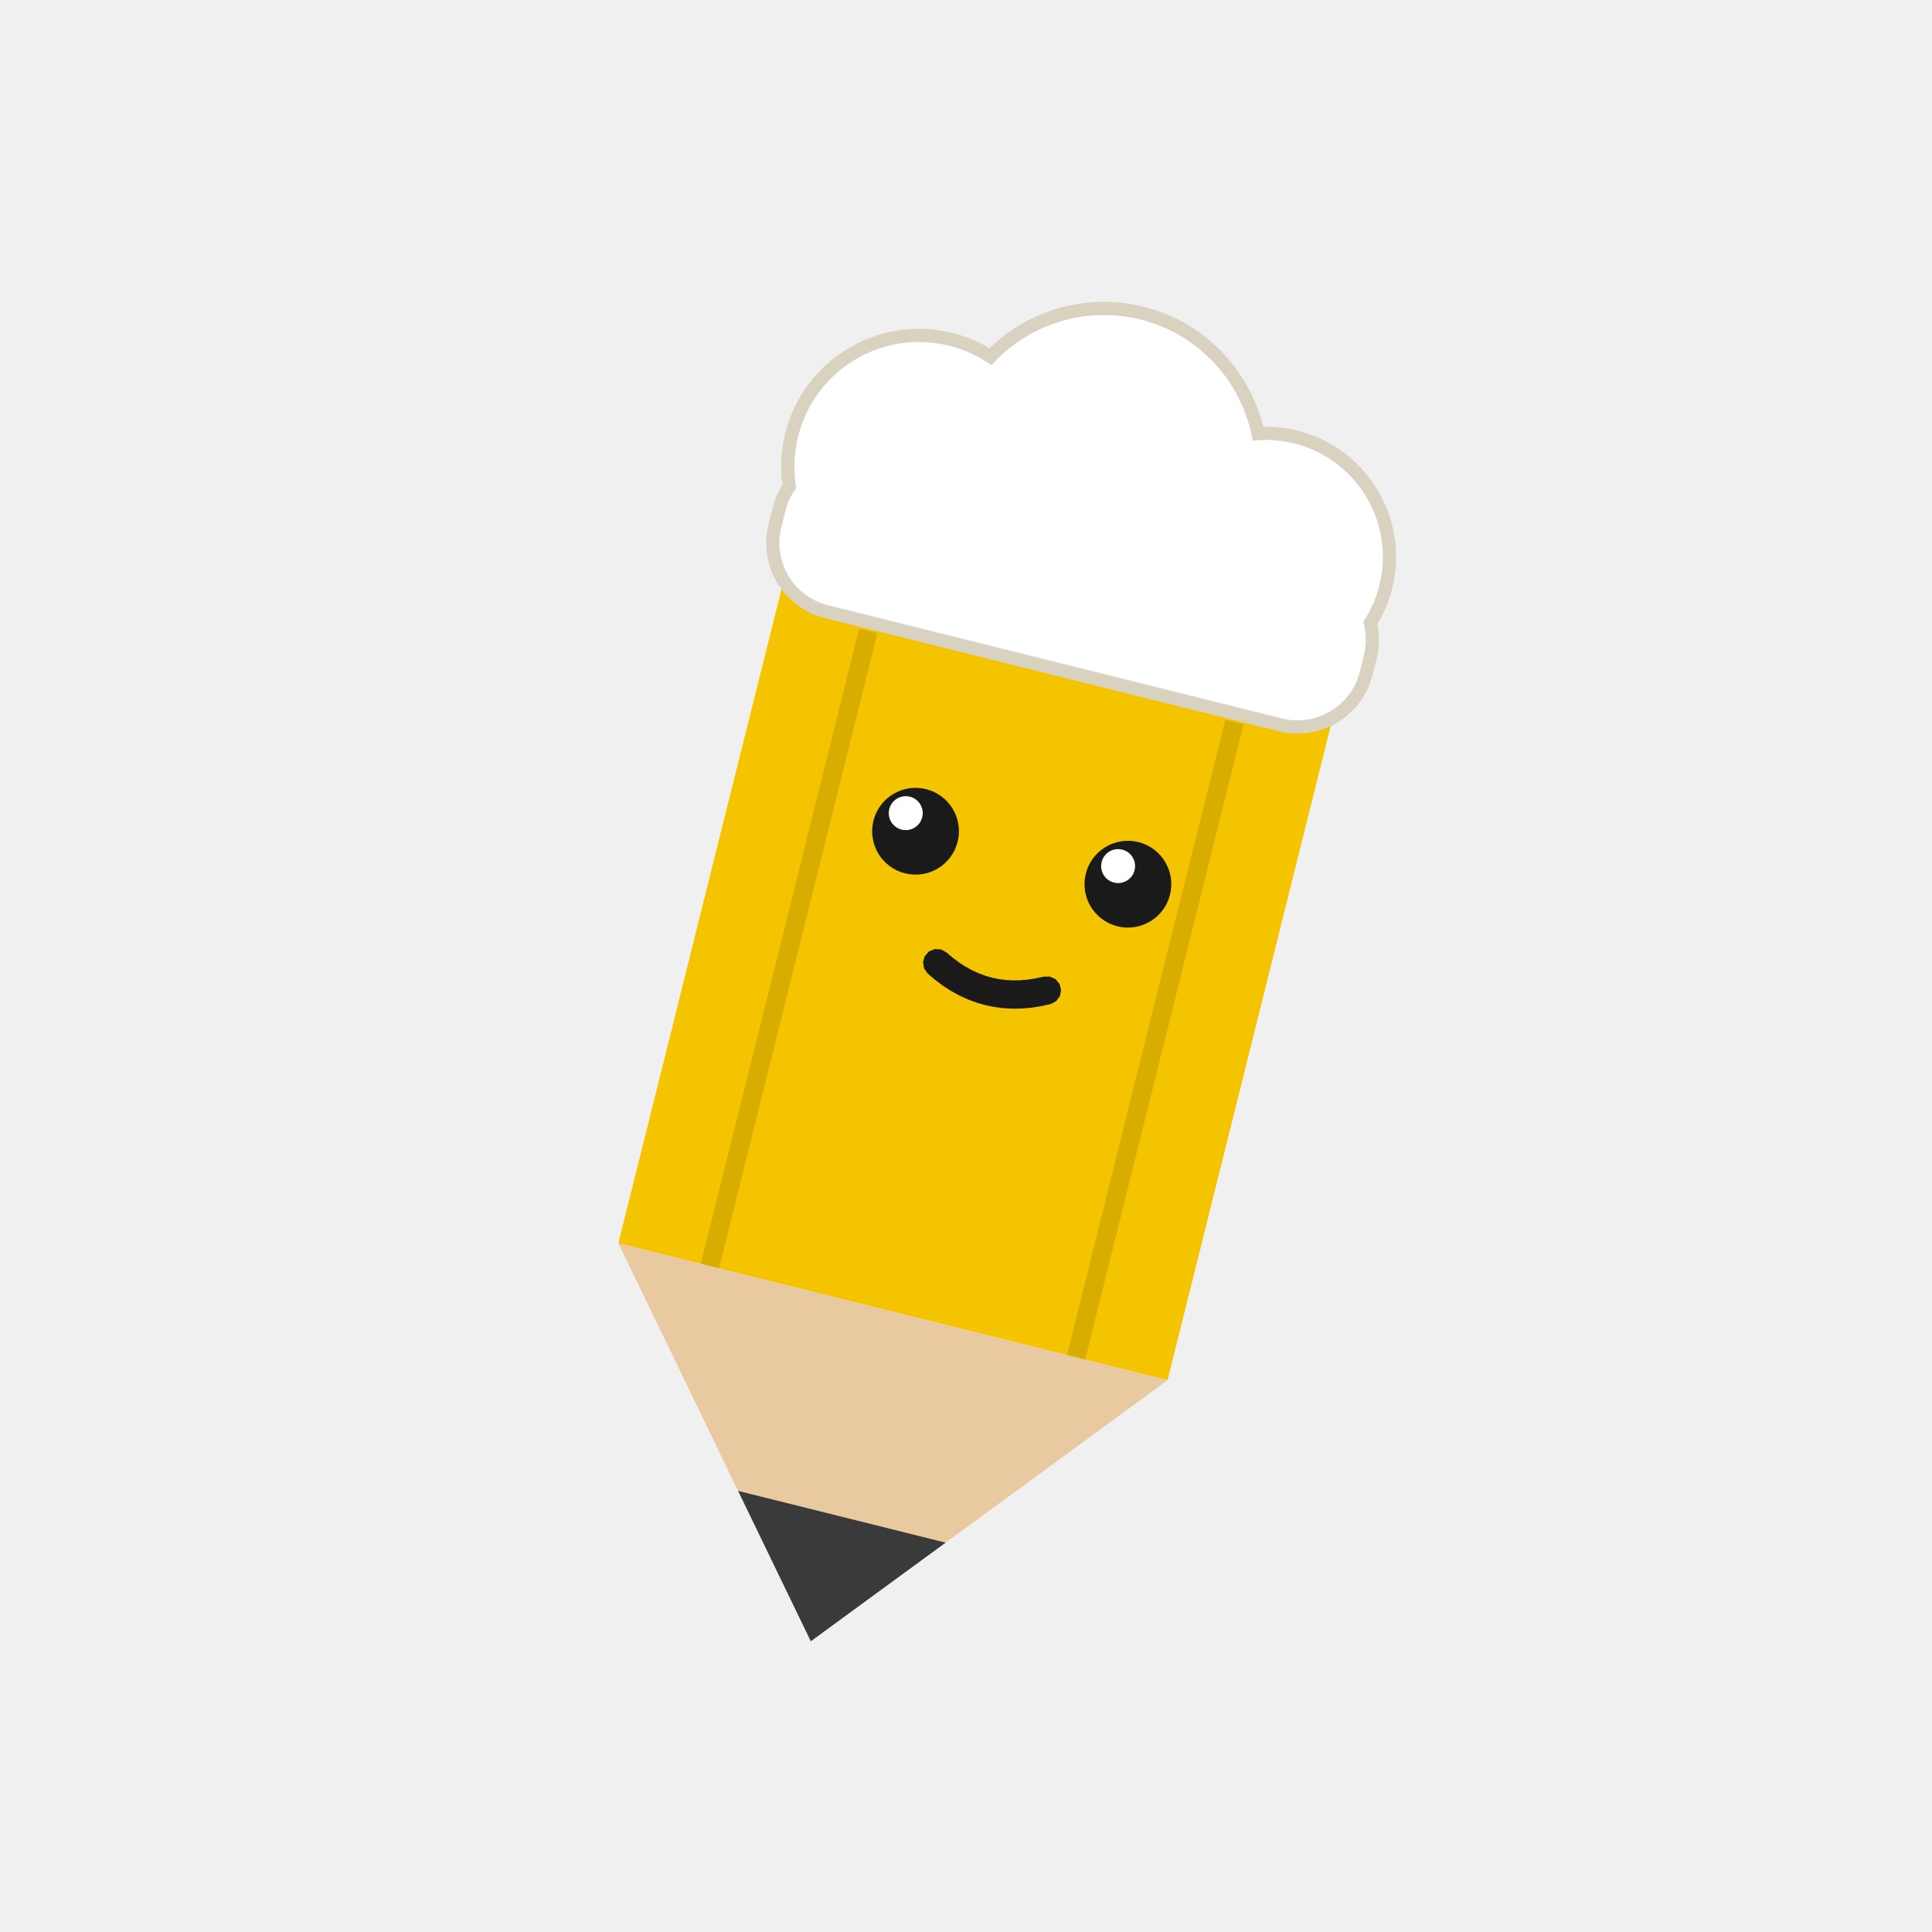
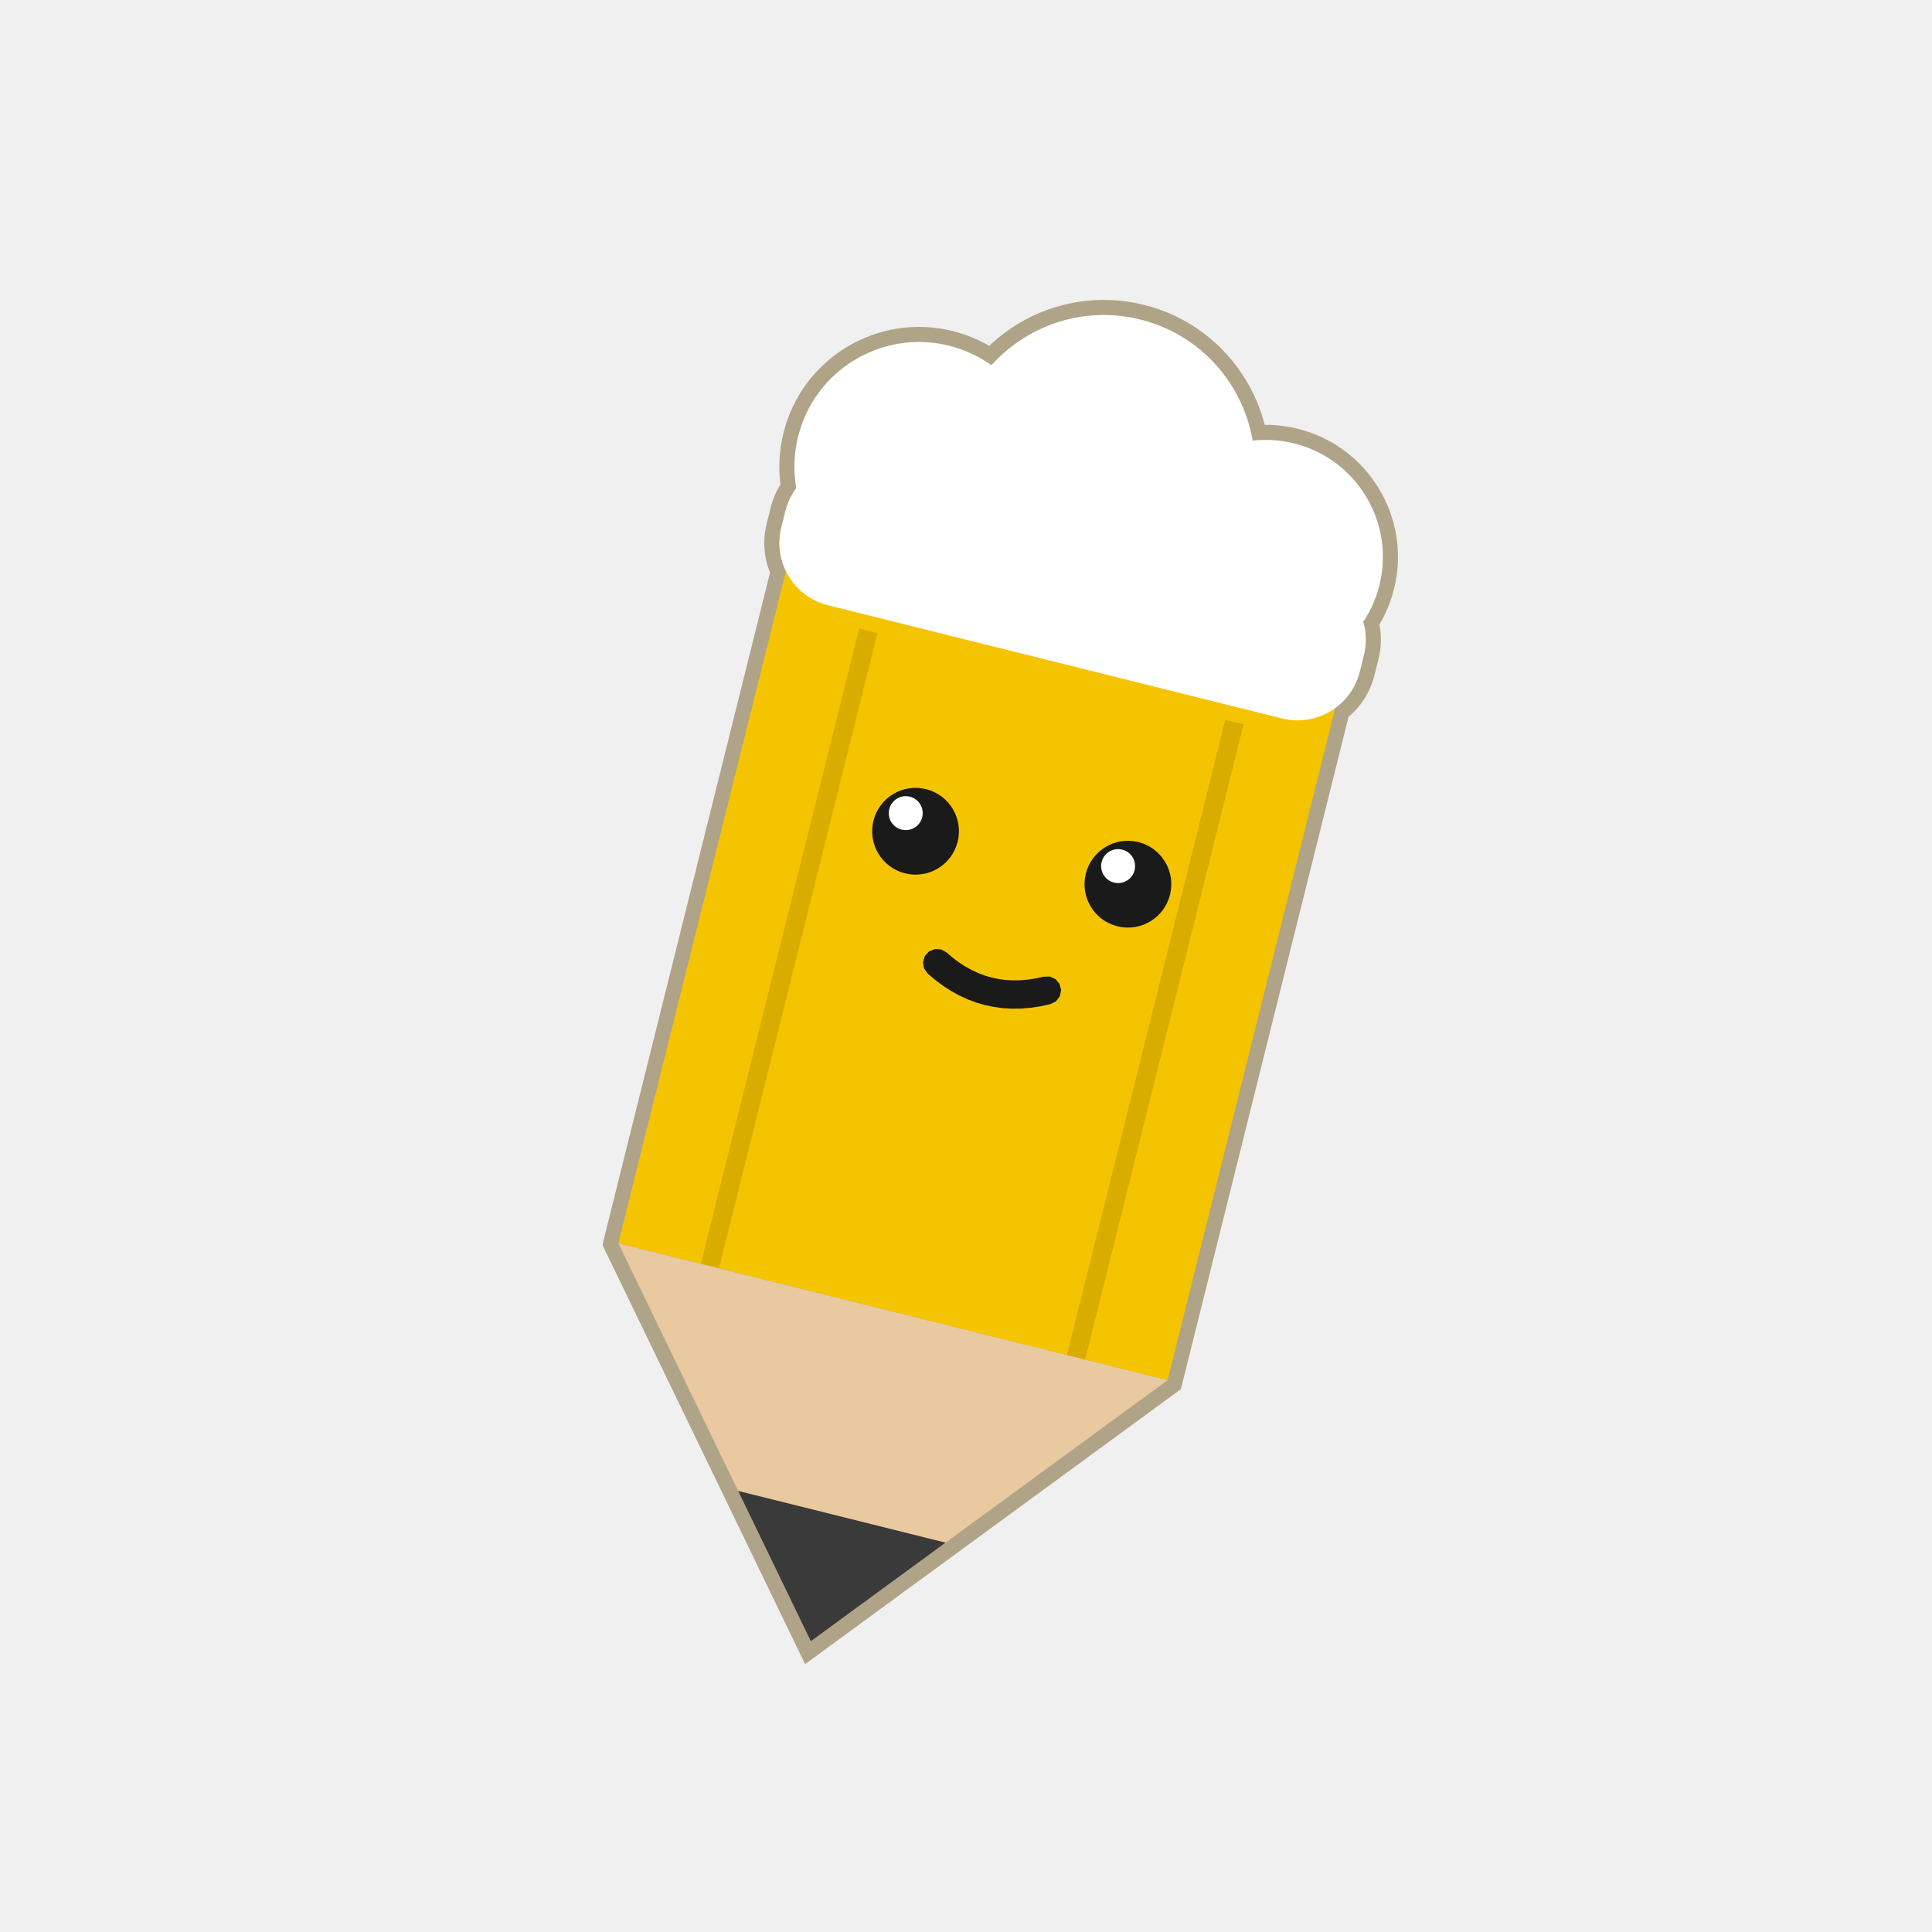
<svg xmlns="http://www.w3.org/2000/svg" viewBox="0 0 1024 1024">
+   <path d="M413.85 280.55 L720.46 357 L625.9 736.28 L426.72 882.03 L319.29 659.83 Z" fill="#B0A488" />
+   <path d="M459.42 238.32 L700.05 298.32 C722.56 303.93 736.26 326.72 730.65 349.23 L728.47 357.96 C722.86 380.47 700.06 394.16 677.56 388.55 L436.92 328.56 C414.42 322.94 400.72 300.15 406.33 277.64 L408.51 268.91 C414.12 246.4 436.91 232.71 459.42 238.32 Z" fill="#B0A488" />
+   <path d="M558.88 265.18 C548.99 304.83 508.83 328.96 469.17 319.08 C429.52 309.19 405.39 269.03 415.27 229.37 C425.16 189.72 465.32 165.59 504.98 175.47 C544.63 185.36 568.77 225.52 558.88 265.18 Z" fill="#B0A488" />
+   <path d="M670.45 268.26 C658.69 315.42 610.93 344.11 563.77 332.36 C516.61 320.6 487.92 272.84 499.67 225.68 C511.43 178.52 559.19 149.83 606.35 161.58 C653.51 173.34 682.2 221.1 670.45 268.26 Z" fill="#B0A488" />
+   <path d="M738.87 312.12 C729.52 349.63 691.53 372.45 654.01 363.1 C616.5 353.75 593.68 315.76 603.03 278.25 C612.38 240.73 650.37 217.91 687.88 227.26 C725.39 236.61 748.22 274.6 738.87 312.12 Z" fill="#B0A488" />
  <path d="M419.68 290.25 L710.77 362.82 L618.84 731.54 L327.75 658.96 Z" fill="#F5C400" />
  <path d="M455.36 333.15 L465.06 335.57 L381.11 672.26 L371.41 669.85 Z" fill="#D9AD00" />
  <path d="M649.42 381.54 L659.12 383.96 L575.17 720.65 L565.47 718.23 Z" fill="#D9AD00" />
  <path d="M327.75 658.96 L618.84 731.54 L429.75 869.9 Z" fill="#E8C9A0" />
  <path d="M391.21 790.21 L501.18 817.63 L429.75 869.9 Z" fill="#3A3A3A" />
-   <path d="M459.18 239.29 L699.81 299.29 C721.78 304.76 735.15 327.02 729.68 348.99 L727.5 357.72 C722.02 379.69 699.77 393.06 677.8 387.58 L437.16 327.59 C415.19 322.11 401.82 299.86 407.3 277.89 L409.48 269.15 C414.96 247.18 437.21 233.81 459.18 239.29 Z" fill="#D9D2C0" />
-   <path d="M557.91 264.94 C548.15 304.05 508.54 327.86 469.42 318.11 C430.3 308.35 406.49 268.73 416.24 229.61 C426 190.5 465.62 166.69 504.74 176.44 C543.86 186.2 567.66 225.82 557.91 264.94 Z" fill="#D9D2C0" />
-   <path d="M669.48 268.02 C657.85 314.64 610.63 343.01 564.01 331.39 C517.39 319.76 489.02 272.55 500.64 225.92 C512.27 179.3 559.49 150.93 606.11 162.55 C652.73 174.18 681.1 221.4 669.48 268.02 Z" fill="#D9D2C0" />
-   <path d="M737.9 311.87 C728.68 348.85 691.23 371.35 654.26 362.13 C617.28 352.91 594.78 315.46 604 278.49 C613.22 241.51 650.67 219.01 687.64 228.23 C724.62 237.45 747.12 274.9 737.9 311.87 Z" fill="#D9D2C0" />
  <path d="M457.49 246.08 L698.12 306.08 C716.34 310.62 727.43 329.07 722.88 347.29 L720.71 356.03 C716.16 374.25 697.71 385.33 679.49 380.79 L438.86 320.79 C420.64 316.25 409.55 297.8 414.09 279.58 L416.27 270.85 C420.81 252.63 439.27 241.54 457.49 246.08 Z" fill="#FFFFFF" />
  <path d="M551.12 263.24 C542.3 298.61 506.48 320.13 471.11 311.31 C435.74 302.5 414.22 266.68 423.04 231.31 C431.85 195.94 467.67 174.42 503.04 183.24 C538.41 192.05 559.93 227.87 551.12 263.24 Z" fill="#FFFFFF" />
  <path d="M662.68 266.32 C652 309.19 608.58 335.28 565.71 324.59 C522.84 313.91 496.75 270.49 507.44 227.62 C518.13 184.75 561.54 158.66 604.41 169.35 C647.28 180.04 673.37 223.45 662.68 266.32 Z" fill="#FFFFFF" />
  <path d="M731.11 310.18 C722.82 343.4 689.17 363.62 655.95 355.34 C622.72 347.06 602.51 313.41 610.79 280.18 C619.07 246.96 652.72 226.74 685.95 235.02 C719.17 243.31 739.39 276.96 731.11 310.18 Z" fill="#FFFFFF" />
  <path d="M507.57 446.14 C504.5 458.47 492.02 465.97 479.69 462.89 C467.37 459.82 459.87 447.34 462.94 435.01 C466.01 422.69 478.5 415.19 490.82 418.26 C503.15 421.33 510.65 433.82 507.57 446.14 Z" fill="#1A1A1A" />
  <path d="M620.13 474.2 C617.06 486.53 604.57 494.03 592.25 490.96 C579.92 487.88 572.42 475.4 575.5 463.08 C578.57 450.75 591.05 443.25 603.38 446.32 C615.7 449.4 623.2 461.88 620.13 474.2 Z" fill="#1A1A1A" />
  <path d="M488.8 433.16 C487.59 437.99 482.71 440.92 477.89 439.72 C473.06 438.52 470.13 433.63 471.33 428.81 C472.53 423.99 477.42 421.05 482.24 422.25 C487.06 423.46 490 428.34 488.8 433.16 Z" fill="#FFFFFF" />
  <path d="M601.35 461.23 C600.15 466.05 595.26 468.98 590.44 467.78 C585.62 466.58 582.68 461.69 583.89 456.87 C585.09 452.05 589.97 449.11 594.8 450.32 C599.62 451.52 602.55 456.4 601.35 461.23 Z" fill="#FFFFFF" />
  <path d="M491.68 515.99 L495.67 519.38 L499.78 522.45 L504.02 525.19 L508.36 527.59 L512.83 529.65 L517.39 531.36 L522.06 532.72 L526.82 533.71 L531.65 534.35 L536.56 534.62 L541.53 534.54 L546.55 534.11 L551.62 533.33 L556.74 532.21 L559.72 530.7 L561.74 528.05 L562.42 524.78 L561.61 521.54 L559.47 518.97 L556.43 517.59 L553.1 517.66 L548.87 518.59 L544.76 519.22 L540.75 519.56 L536.85 519.63 L533.05 519.41 L529.33 518.92 L525.69 518.16 L522.12 517.13 L518.61 515.81 L515.15 514.21 L511.73 512.33 L508.36 510.14 L505.02 507.65 L501.73 504.85 L498.81 503.22 L495.48 503.02 L492.39 504.28 L490.16 506.76 L489.22 509.96 L489.76 513.26 Z" fill="#1A1A1A" />
</svg>
